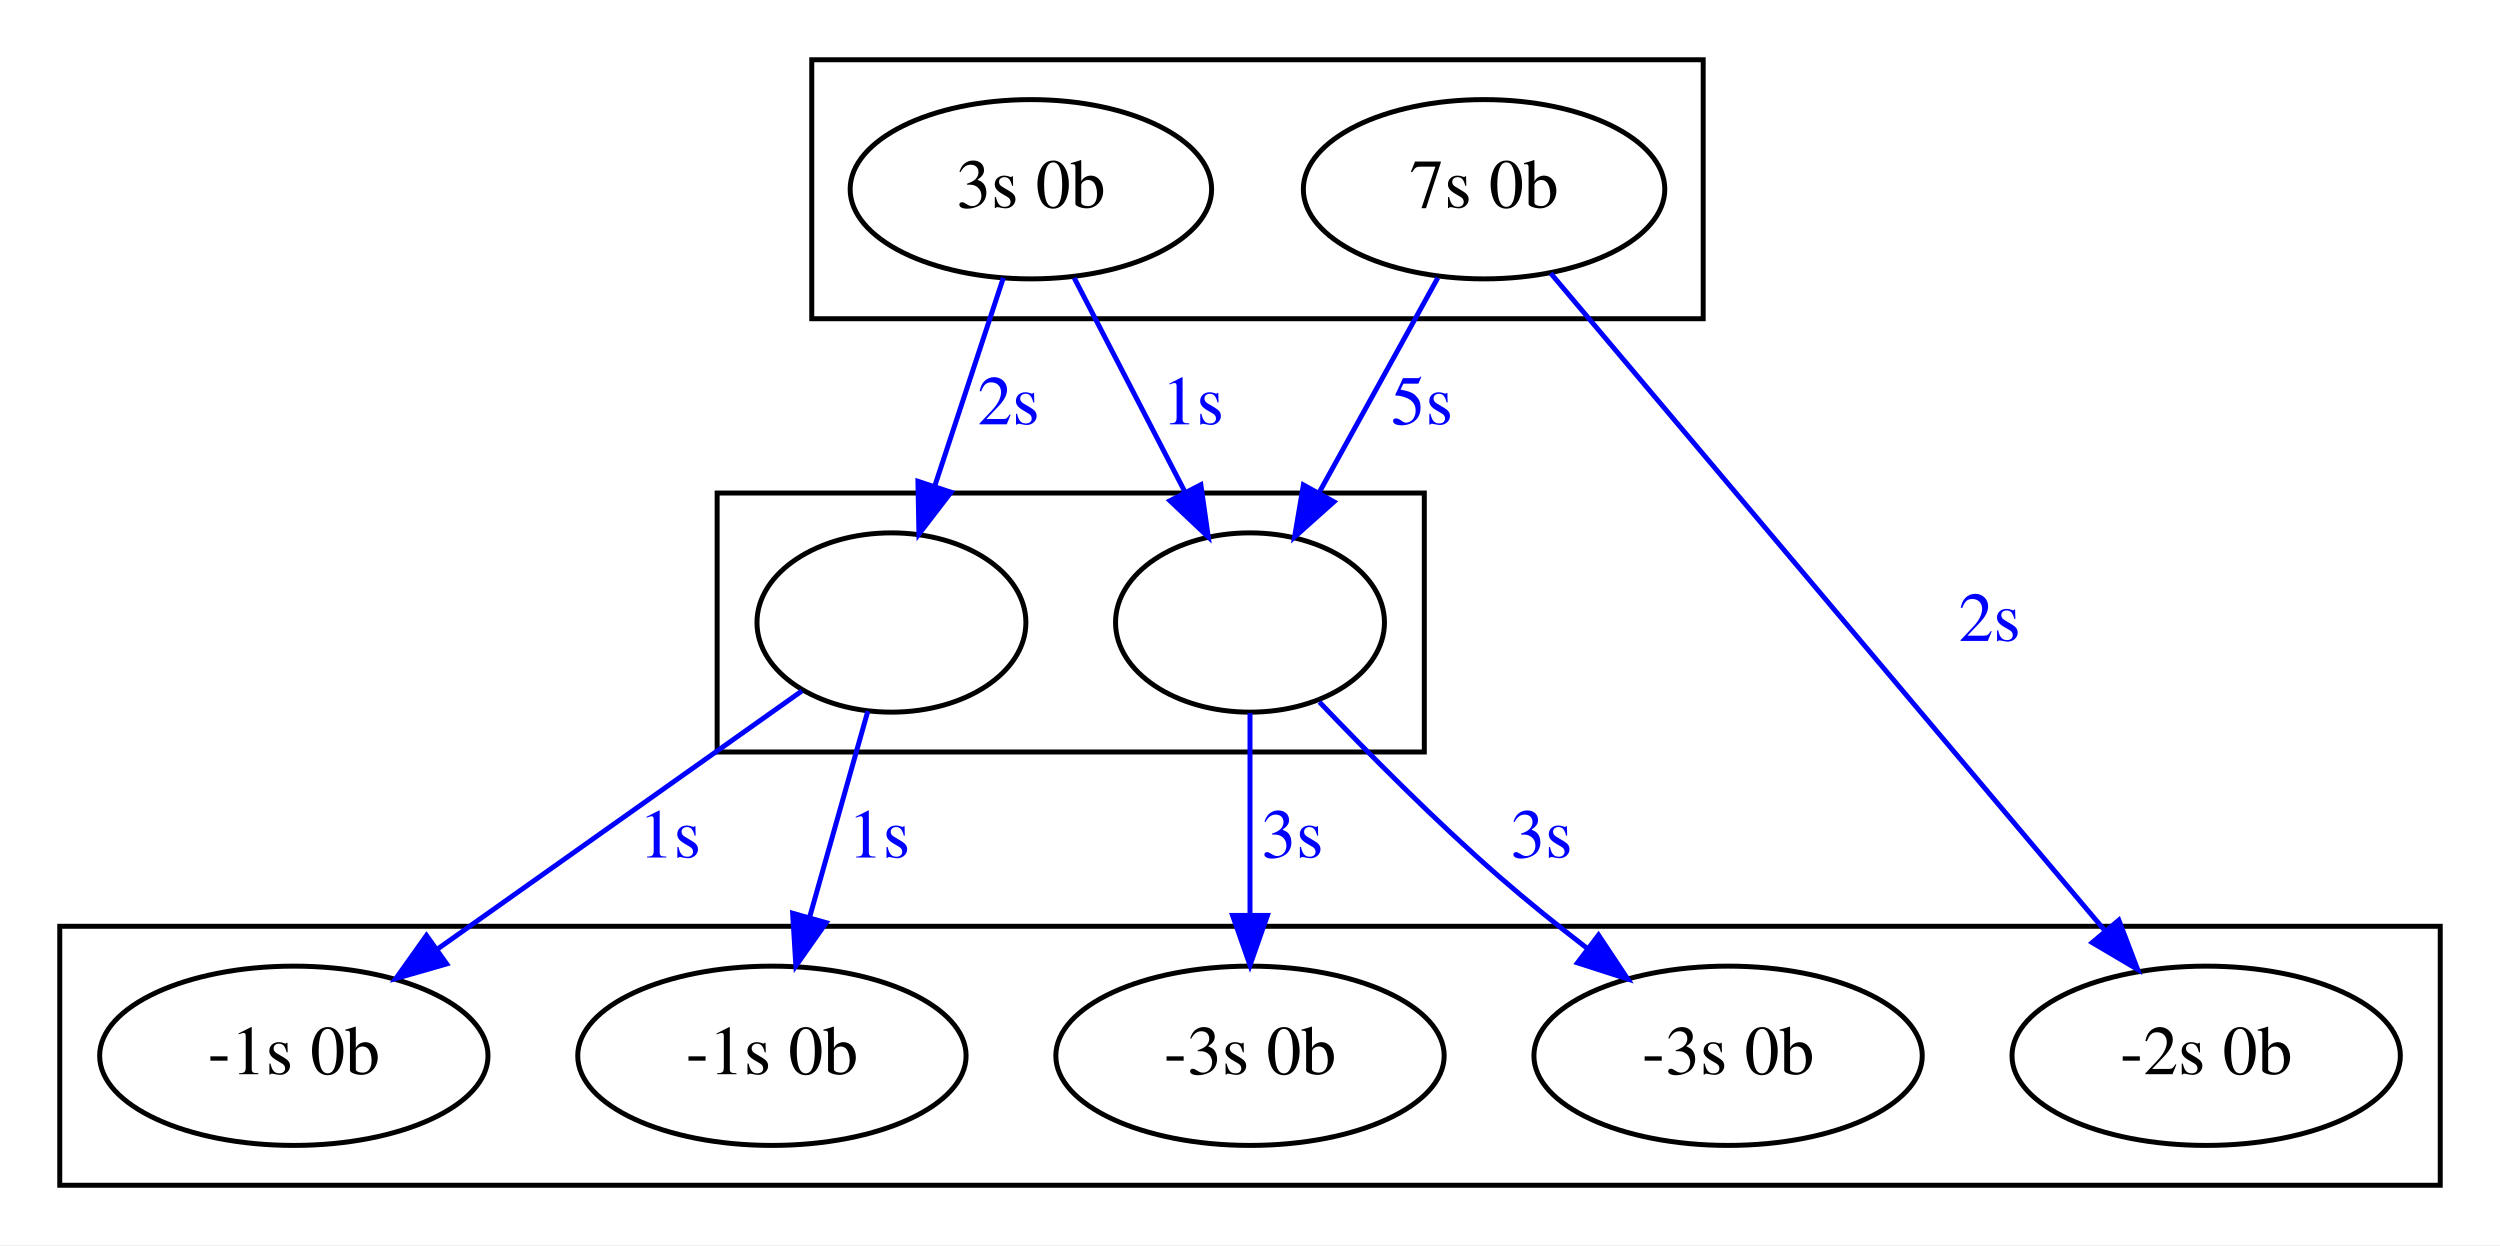
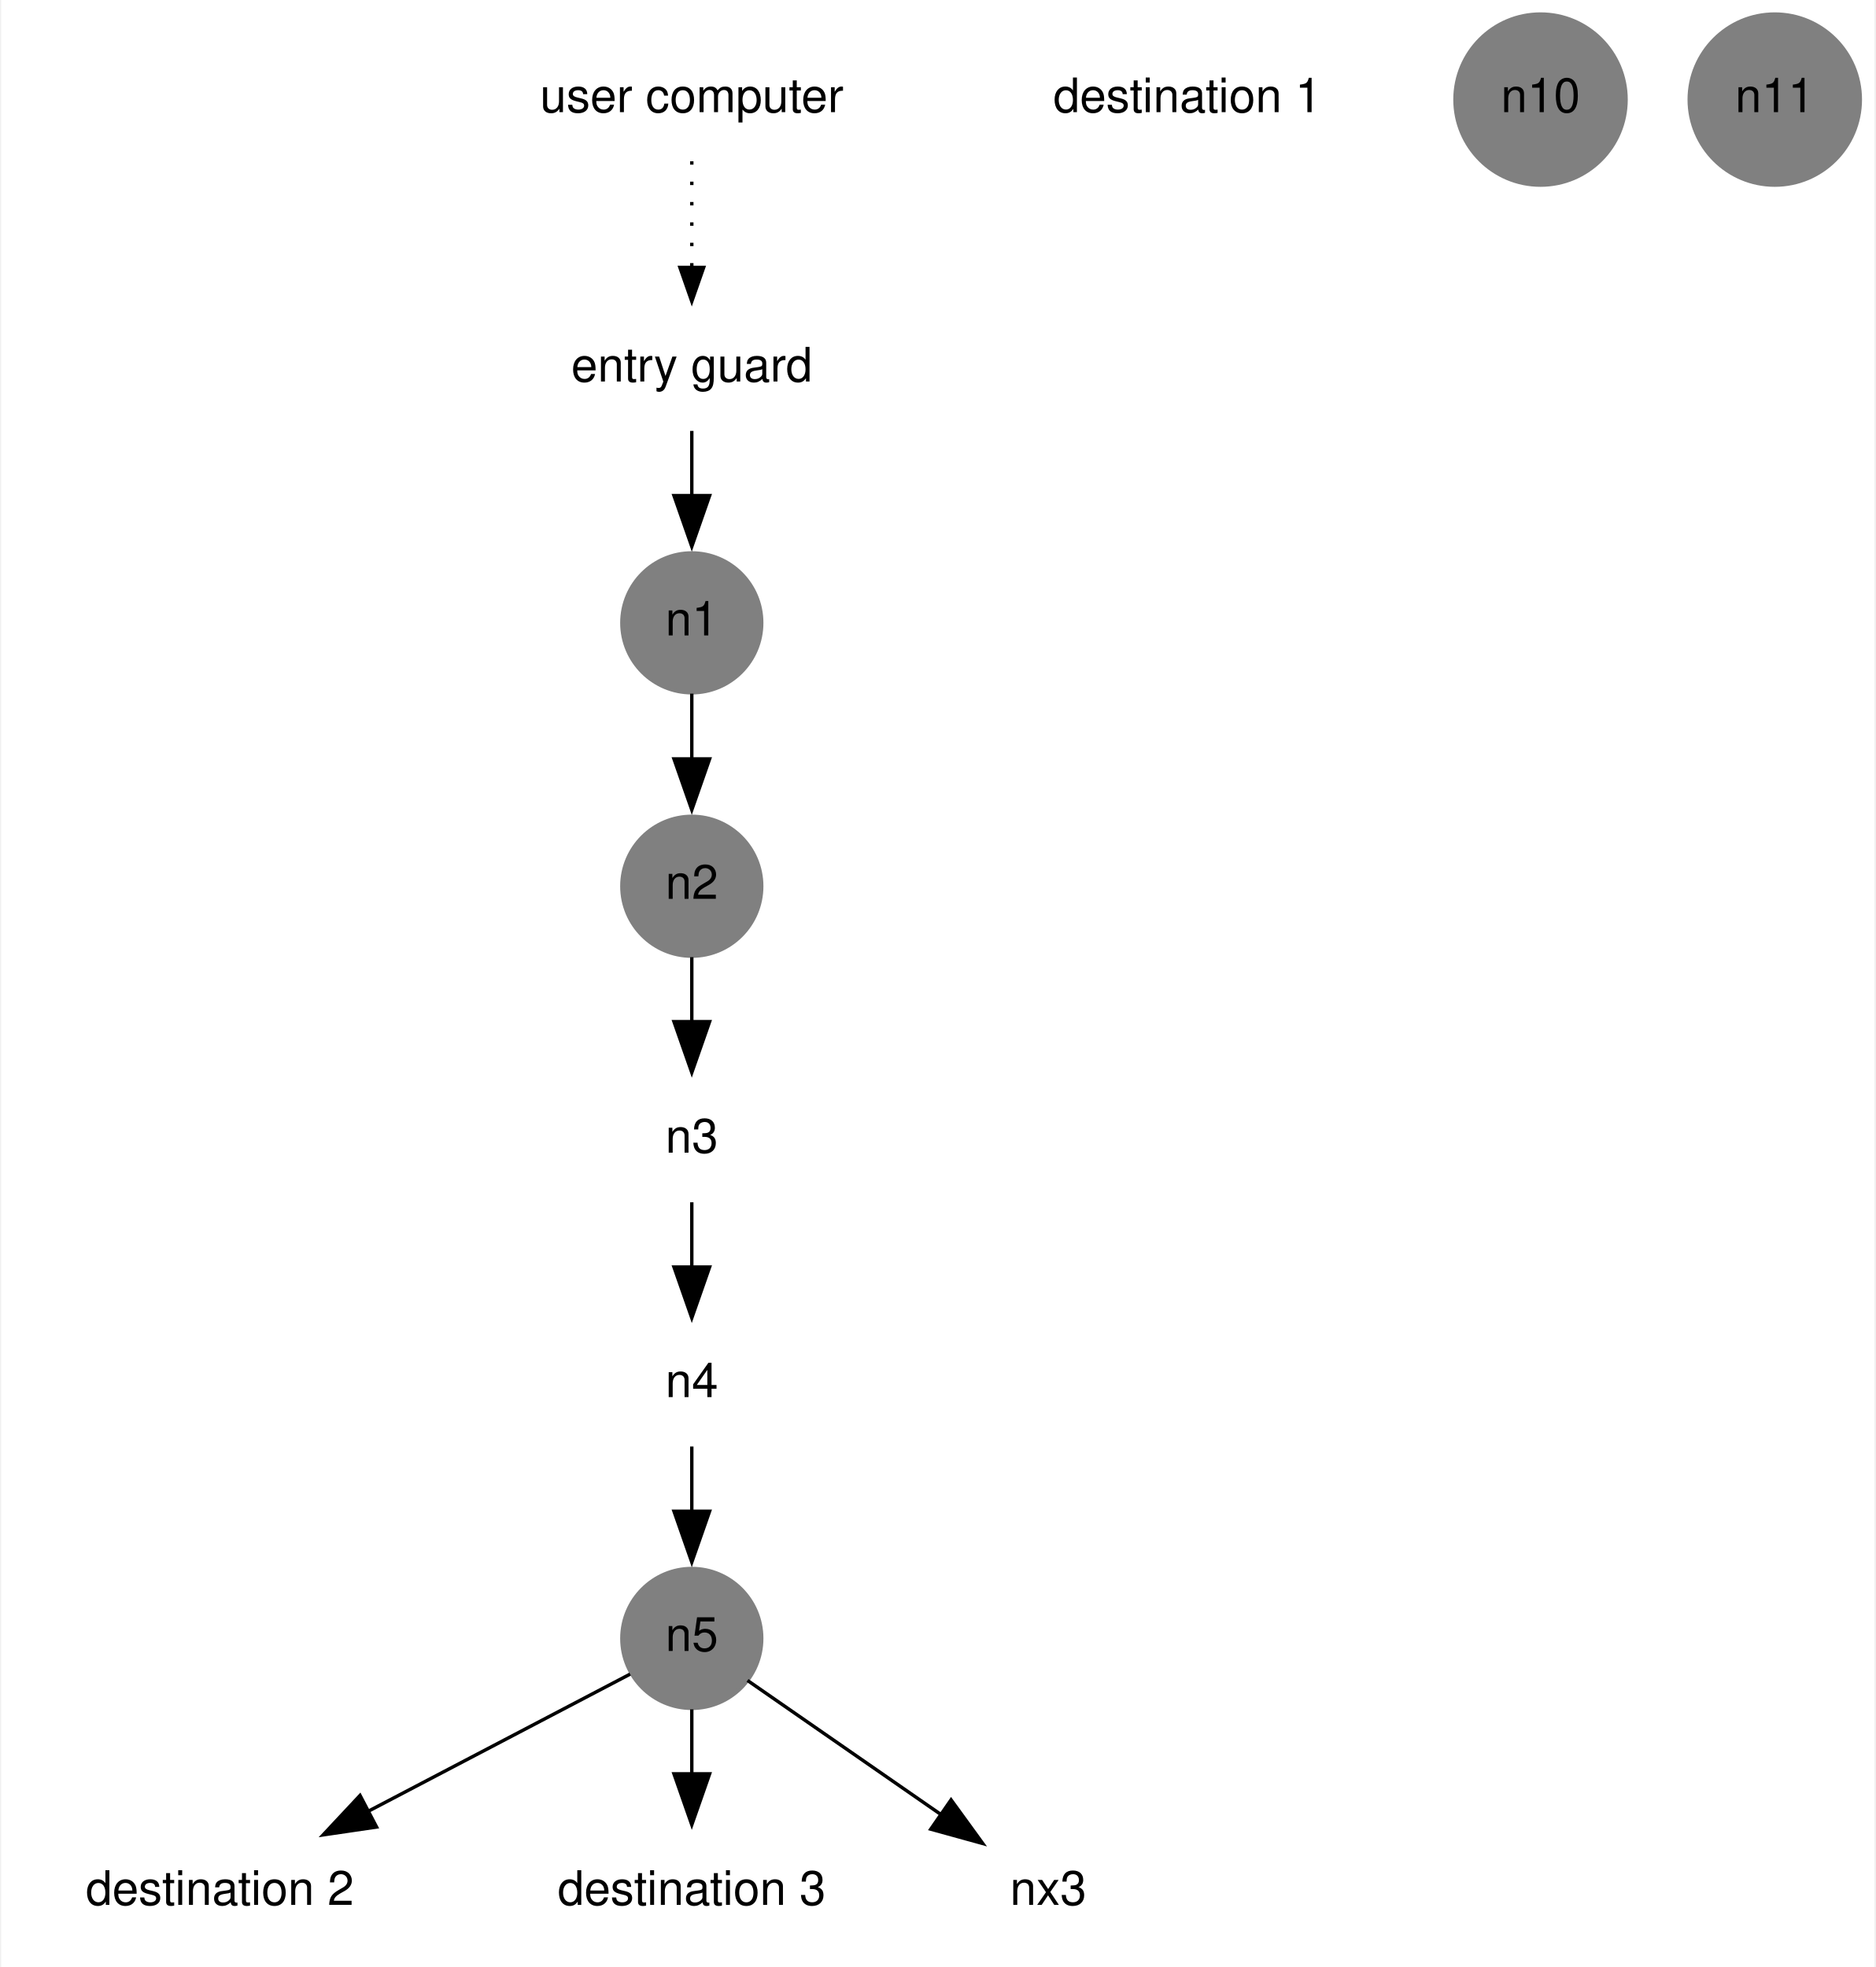
- <svg xmlns="http://www.w3.org/2000/svg" width="502pt" height="250pt" viewBox="0.00 0.00 502.00 250.00">
-   <g id="graph0" class="graph" transform="scale(1 1) rotate(0) translate(4 246)">
-     <polygon fill="white" stroke="transparent" points="-4,4 -4,-246 498,-246 498,4 -4,4" />
-     <g id="clust1" class="cluster">
-       <polygon fill="none" stroke="black" points="159,-182 159,-234 338,-234 338,-182 159,-182" />
+ <svg xmlns="http://www.w3.org/2000/svg" width="552pt" height="579pt" viewBox="0.00 0.00 551.79 579.48">
+   <g id="graph0" class="graph" transform="scale(1 1) rotate(0) translate(4 575.48)">
+     <polygon fill="white" stroke="none" points="-4,4 -4,-575.48 547.79,-575.48 547.79,4 -4,4" />
+     <g id="node1" class="node">
+       <ellipse fill="white" stroke="white" cx="199.44" cy="-546.14" rx="67.69" ry="18" />
+       <text text-anchor="middle" x="199.44" y="-542.44" font-family="Helvetica,Arial,sans-serif" font-size="14.00">user computer</text>
    </g>
-     <g id="clust2" class="cluster">
-       <polygon fill="none" stroke="black" points="140,-95 140,-147 282,-147 282,-95 140,-95" />
+     <g id="node2" class="node">
+       <ellipse fill="white" stroke="white" cx="199.44" cy="-466.79" rx="55.79" ry="18" />
+       <text text-anchor="middle" x="199.44" y="-463.09" font-family="Helvetica,Arial,sans-serif" font-size="14.00">entry guard</text>
    </g>
-     <g id="clust3" class="cluster">
-       <polygon fill="none" stroke="black" points="8,-8 8,-60 486,-60 486,-8 8,-8" />
+     <g id="edge1" class="edge">
+       <path fill="none" stroke="black" stroke-dasharray="1,5" d="M199.44,-527.97C199.44,-518.72 199.44,-507.07 199.44,-496.48" />
+       <polygon fill="black" stroke="black" points="202.94,-496.69 199.44,-486.69 195.94,-496.69 202.94,-496.69" />
    </g>
-     <g id="node1" class="node">
-       <ellipse fill="none" stroke="black" cx="294" cy="-208" rx="36.29" ry="18" />
-       <text text-anchor="middle" x="294" y="-204.3" font-family="Times,serif" font-size="14.00">7s 0b</text>
+     <g id="node6" class="node">
+       <ellipse fill="grey" stroke="grey" cx="199.44" cy="-391.99" rx="20.6" ry="20.6" />
+       <text text-anchor="middle" x="199.44" y="-388.29" font-family="Helvetica,Arial,sans-serif" font-size="14.00">n1</text>
+     </g>
+     <g id="edge2" class="edge">
+       <path fill="none" stroke="black" d="M199.44,-448.54C199.44,-442.7 199.44,-435.94 199.44,-429.19" />
+       <polygon fill="black" stroke="black" points="204.69,-429.47 199.44,-414.47 194.19,-429.47 204.69,-429.47" />
    </g>
    <g id="node3" class="node">
-       <ellipse fill="none" stroke="black" cx="247" cy="-121" rx="27" ry="18" />
+       <ellipse fill="white" stroke="white" cx="345.44" cy="-546.14" rx="60.39" ry="18" />
+       <text text-anchor="middle" x="345.44" y="-542.44" font-family="Helvetica,Arial,sans-serif" font-size="14.00">destination 1</text>
    </g>
-     <g id="edge1" class="edge">
-       <path fill="none" stroke="blue" d="M284.71,-190.21C277.93,-177.94 268.62,-161.1 260.95,-147.22" />
-       <polygon fill="blue" stroke="blue" points="263.85,-145.24 255.95,-138.18 257.72,-148.63 263.85,-145.24" />
-       <text text-anchor="middle" x="281.5" y="-160.8" font-family="Times,serif" font-size="14.00" fill="blue">5s</text>
+     <g id="node4" class="node">
+       <ellipse fill="white" stroke="white" cx="60.44" cy="-18" rx="60.39" ry="18" />
+       <text text-anchor="middle" x="60.44" y="-14.3" font-family="Helvetica,Arial,sans-serif" font-size="14.00">destination 2</text>
+     </g>
+     <g id="node5" class="node">
+       <ellipse fill="white" stroke="white" cx="199.44" cy="-18" rx="60.39" ry="18" />
+       <text text-anchor="middle" x="199.44" y="-14.3" font-family="Helvetica,Arial,sans-serif" font-size="14.00">destination 3</text>
    </g>
    <g id="node7" class="node">
-       <ellipse fill="none" stroke="black" cx="439" cy="-34" rx="38.99" ry="18" />
-       <text text-anchor="middle" x="439" y="-30.3" font-family="Times,serif" font-size="14.00">-2s 0b</text>
+       <ellipse fill="grey" stroke="grey" cx="199.44" cy="-314.39" rx="20.6" ry="20.6" />
+       <text text-anchor="middle" x="199.44" y="-310.69" font-family="Helvetica,Arial,sans-serif" font-size="14.00">n2</text>
+     </g>
+     <g id="edge3" class="edge">
+       <path fill="none" stroke="black" d="M199.44,-371.13C199.44,-365.19 199.44,-358.47 199.44,-351.82" />
+       <polygon fill="black" stroke="black" points="204.69,-351.9 199.44,-336.9 194.19,-351.9 204.69,-351.9" />
+     </g>
+     <g id="node11" class="node">
+       <ellipse fill="white" stroke="white" cx="199.44" cy="-239.6" rx="27" ry="18" />
+       <text text-anchor="middle" x="199.44" y="-235.9" font-family="Helvetica,Arial,sans-serif" font-size="14.00">n3</text>
    </g>
    <g id="edge4" class="edge">
-       <path fill="none" stroke="blue" d="M307.38,-191.13C332.82,-160.95 388.32,-95.11 418.49,-59.33" />
-       <polygon fill="blue" stroke="blue" points="421.46,-61.24 425.23,-51.34 416.11,-56.73 421.46,-61.24" />
-       <text text-anchor="middle" x="395.5" y="-117.3" font-family="Times,serif" font-size="14.00" fill="blue">2s</text>
+       <path fill="none" stroke="black" d="M199.44,-293.5C199.44,-287.6 199.44,-280.96 199.44,-274.43" />
+       <polygon fill="black" stroke="black" points="204.69,-274.5 199.44,-259.5 194.19,-274.5 204.69,-274.5" />
    </g>
-     <g id="node2" class="node">
-       <ellipse fill="none" stroke="black" cx="203" cy="-208" rx="36.29" ry="18" />
-       <text text-anchor="middle" x="203" y="-204.3" font-family="Times,serif" font-size="14.00">3s 0b</text>
+     <g id="node8" class="node">
+       <ellipse fill="grey" stroke="grey" cx="199.44" cy="-92.8" rx="20.6" ry="20.6" />
+       <text text-anchor="middle" x="199.44" y="-89.1" font-family="Helvetica,Arial,sans-serif" font-size="14.00">n5</text>
+     </g>
+     <g id="edge7" class="edge">
+       <path fill="none" stroke="black" d="M181.27,-82.28C161.77,-72.07 130.09,-55.48 104.06,-41.84" />
+       <polygon fill="black" stroke="black" points="106.59,-37.24 90.86,-34.93 101.72,-46.54 106.59,-37.24" />
+     </g>
+     <g id="edge8" class="edge">
+       <path fill="none" stroke="black" d="M199.44,-71.91C199.44,-66 199.44,-59.36 199.44,-52.83" />
+       <polygon fill="black" stroke="black" points="204.69,-52.9 199.44,-37.9 194.19,-52.9 204.69,-52.9" />
+     </g>
+     <g id="node13" class="node">
+       <ellipse fill="white" stroke="white" cx="304.44" cy="-18" rx="27" ry="18" />
+       <text text-anchor="middle" x="304.44" y="-14.3" font-family="Helvetica,Arial,sans-serif" font-size="14.00">nx3</text>
+     </g>
+     <g id="edge9" class="edge">
+       <path fill="none" stroke="black" d="M215.85,-80.42C231.11,-69.84 254.25,-53.8 273.06,-40.76" />
+       <polygon fill="black" stroke="black" points="275.81,-45.24 285.15,-32.38 269.83,-36.61 275.81,-45.24" />
+     </g>
+     <g id="node9" class="node">
+       <ellipse fill="grey" stroke="grey" cx="449.44" cy="-546.14" rx="25.2" ry="25.2" />
+       <text text-anchor="middle" x="449.44" y="-542.44" font-family="Helvetica,Arial,sans-serif" font-size="14.00">n10</text>
+     </g>
+     <g id="node10" class="node">
+       <ellipse fill="grey" stroke="grey" cx="518.44" cy="-546.14" rx="25.2" ry="25.2" />
+       <text text-anchor="middle" x="518.44" y="-542.44" font-family="Helvetica,Arial,sans-serif" font-size="14.00">n11</text>
+     </g>
+     <g id="node12" class="node">
+       <ellipse fill="white" stroke="white" cx="199.44" cy="-167.6" rx="27" ry="18" />
+       <text text-anchor="middle" x="199.44" y="-163.9" font-family="Helvetica,Arial,sans-serif" font-size="14.00">n4</text>
+     </g>
+     <g id="edge5" class="edge">
+       <path fill="none" stroke="black" d="M199.44,-221.29C199.44,-215.44 199.44,-208.7 199.44,-202.03" />
+       <polygon fill="black" stroke="black" points="204.69,-202.21 199.44,-187.21 194.19,-202.21 204.69,-202.21" />
    </g>
    <g id="edge6" class="edge">
-       <path fill="none" stroke="blue" d="M211.69,-190.21C218.04,-177.94 226.76,-161.1 233.94,-147.22" />
-       <polygon fill="blue" stroke="blue" points="237.13,-148.67 238.62,-138.18 230.92,-145.45 237.13,-148.67" />
-       <text text-anchor="middle" x="235.5" y="-160.8" font-family="Times,serif" font-size="14.00" fill="blue">1s</text>
-     </g>
-     <g id="node4" class="node">
-       <ellipse fill="none" stroke="black" cx="175" cy="-121" rx="27" ry="18" />
-     </g>
-     <g id="edge5" class="edge">
-       <path fill="none" stroke="blue" d="M197.47,-190.21C193.56,-178.33 188.23,-162.17 183.75,-148.56" />
-       <polygon fill="blue" stroke="blue" points="186.97,-147.16 180.52,-138.76 180.32,-149.35 186.97,-147.16" />
-       <text text-anchor="middle" x="198.5" y="-160.8" font-family="Times,serif" font-size="14.00" fill="blue">2s</text>
-     </g>
-     <g id="node5" class="node">
-       <ellipse fill="none" stroke="black" cx="343" cy="-34" rx="38.99" ry="18" />
-       <text text-anchor="middle" x="343" y="-30.3" font-family="Times,serif" font-size="14.00">-3s 0b</text>
-     </g>
-     <g id="edge2" class="edge">
-       <path fill="none" stroke="blue" d="M260.94,-105.03C270.71,-94.8 284.24,-81.14 297,-70 302.61,-65.1 308.84,-60.1 314.85,-55.46" />
-       <polygon fill="blue" stroke="blue" points="316.98,-58.24 322.84,-49.42 312.75,-52.66 316.98,-58.24" />
-       <text text-anchor="middle" x="305.5" y="-73.8" font-family="Times,serif" font-size="14.00" fill="blue">3s</text>
-     </g>
-     <g id="node6" class="node">
-       <ellipse fill="none" stroke="black" cx="247" cy="-34" rx="38.99" ry="18" />
-       <text text-anchor="middle" x="247" y="-30.3" font-family="Times,serif" font-size="14.00">-3s 0b</text>
-     </g>
-     <g id="edge3" class="edge">
-       <path fill="none" stroke="blue" d="M247,-102.8C247,-91.16 247,-75.55 247,-62.24" />
-       <polygon fill="blue" stroke="blue" points="250.5,-62.18 247,-52.18 243.5,-62.18 250.5,-62.18" />
-       <text text-anchor="middle" x="255.5" y="-73.8" font-family="Times,serif" font-size="14.00" fill="blue">3s</text>
-     </g>
-     <g id="node8" class="node">
-       <ellipse fill="none" stroke="black" cx="151" cy="-34" rx="38.99" ry="18" />
-       <text text-anchor="middle" x="151" y="-30.3" font-family="Times,serif" font-size="14.00">-1s 0b</text>
-     </g>
-     <g id="edge7" class="edge">
-       <path fill="none" stroke="blue" d="M170.26,-103.21C166.93,-91.41 162.4,-75.38 158.57,-61.82" />
-       <polygon fill="blue" stroke="blue" points="161.9,-60.72 155.81,-52.05 155.16,-62.62 161.9,-60.72" />
-       <text text-anchor="middle" x="172.5" y="-73.8" font-family="Times,serif" font-size="14.00" fill="blue">1s</text>
-     </g>
-     <g id="node9" class="node">
-       <ellipse fill="none" stroke="black" cx="55" cy="-34" rx="38.99" ry="18" />
-       <text text-anchor="middle" x="55" y="-30.3" font-family="Times,serif" font-size="14.00">-1s 0b</text>
-     </g>
-     <g id="edge8" class="edge">
-       <path fill="none" stroke="blue" d="M157.03,-107.27C137.67,-93.56 106.57,-71.53 83.79,-55.39" />
-       <polygon fill="blue" stroke="blue" points="85.69,-52.45 75.5,-49.52 81.64,-58.16 85.69,-52.45" />
-       <text text-anchor="middle" x="130.5" y="-73.8" font-family="Times,serif" font-size="14.00" fill="blue">1s</text>
+       <path fill="none" stroke="black" d="M199.44,-149.34C199.44,-143.5 199.44,-136.74 199.44,-129.99" />
+       <polygon fill="black" stroke="black" points="204.69,-130.27 199.44,-115.27 194.19,-130.27 204.69,-130.27" />
    </g>
  </g>
</svg>
